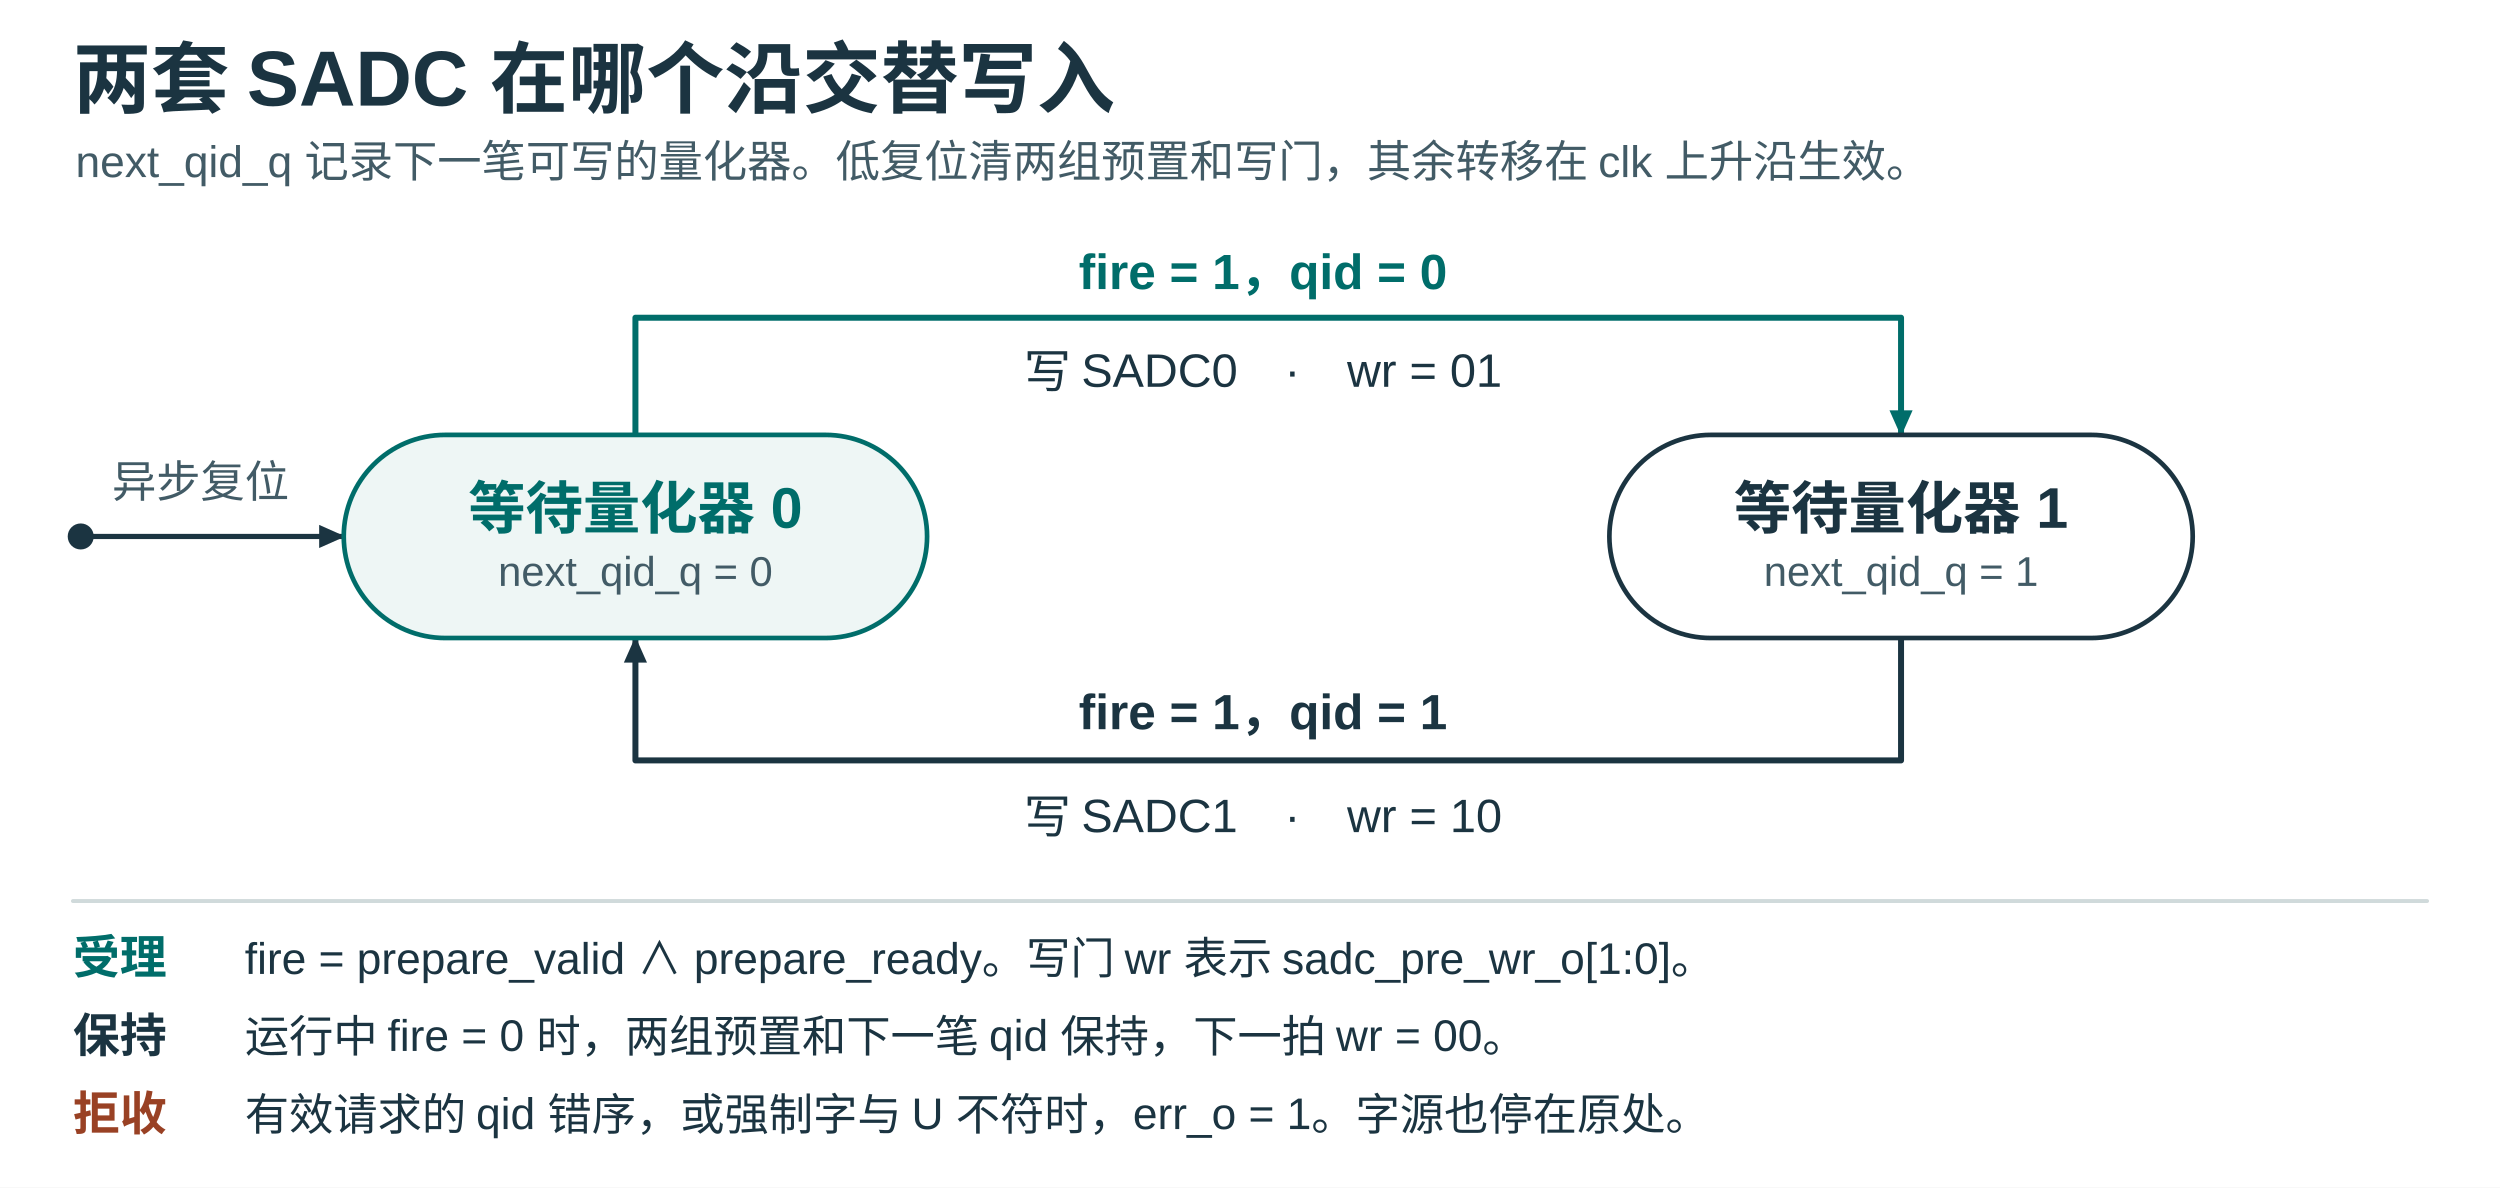
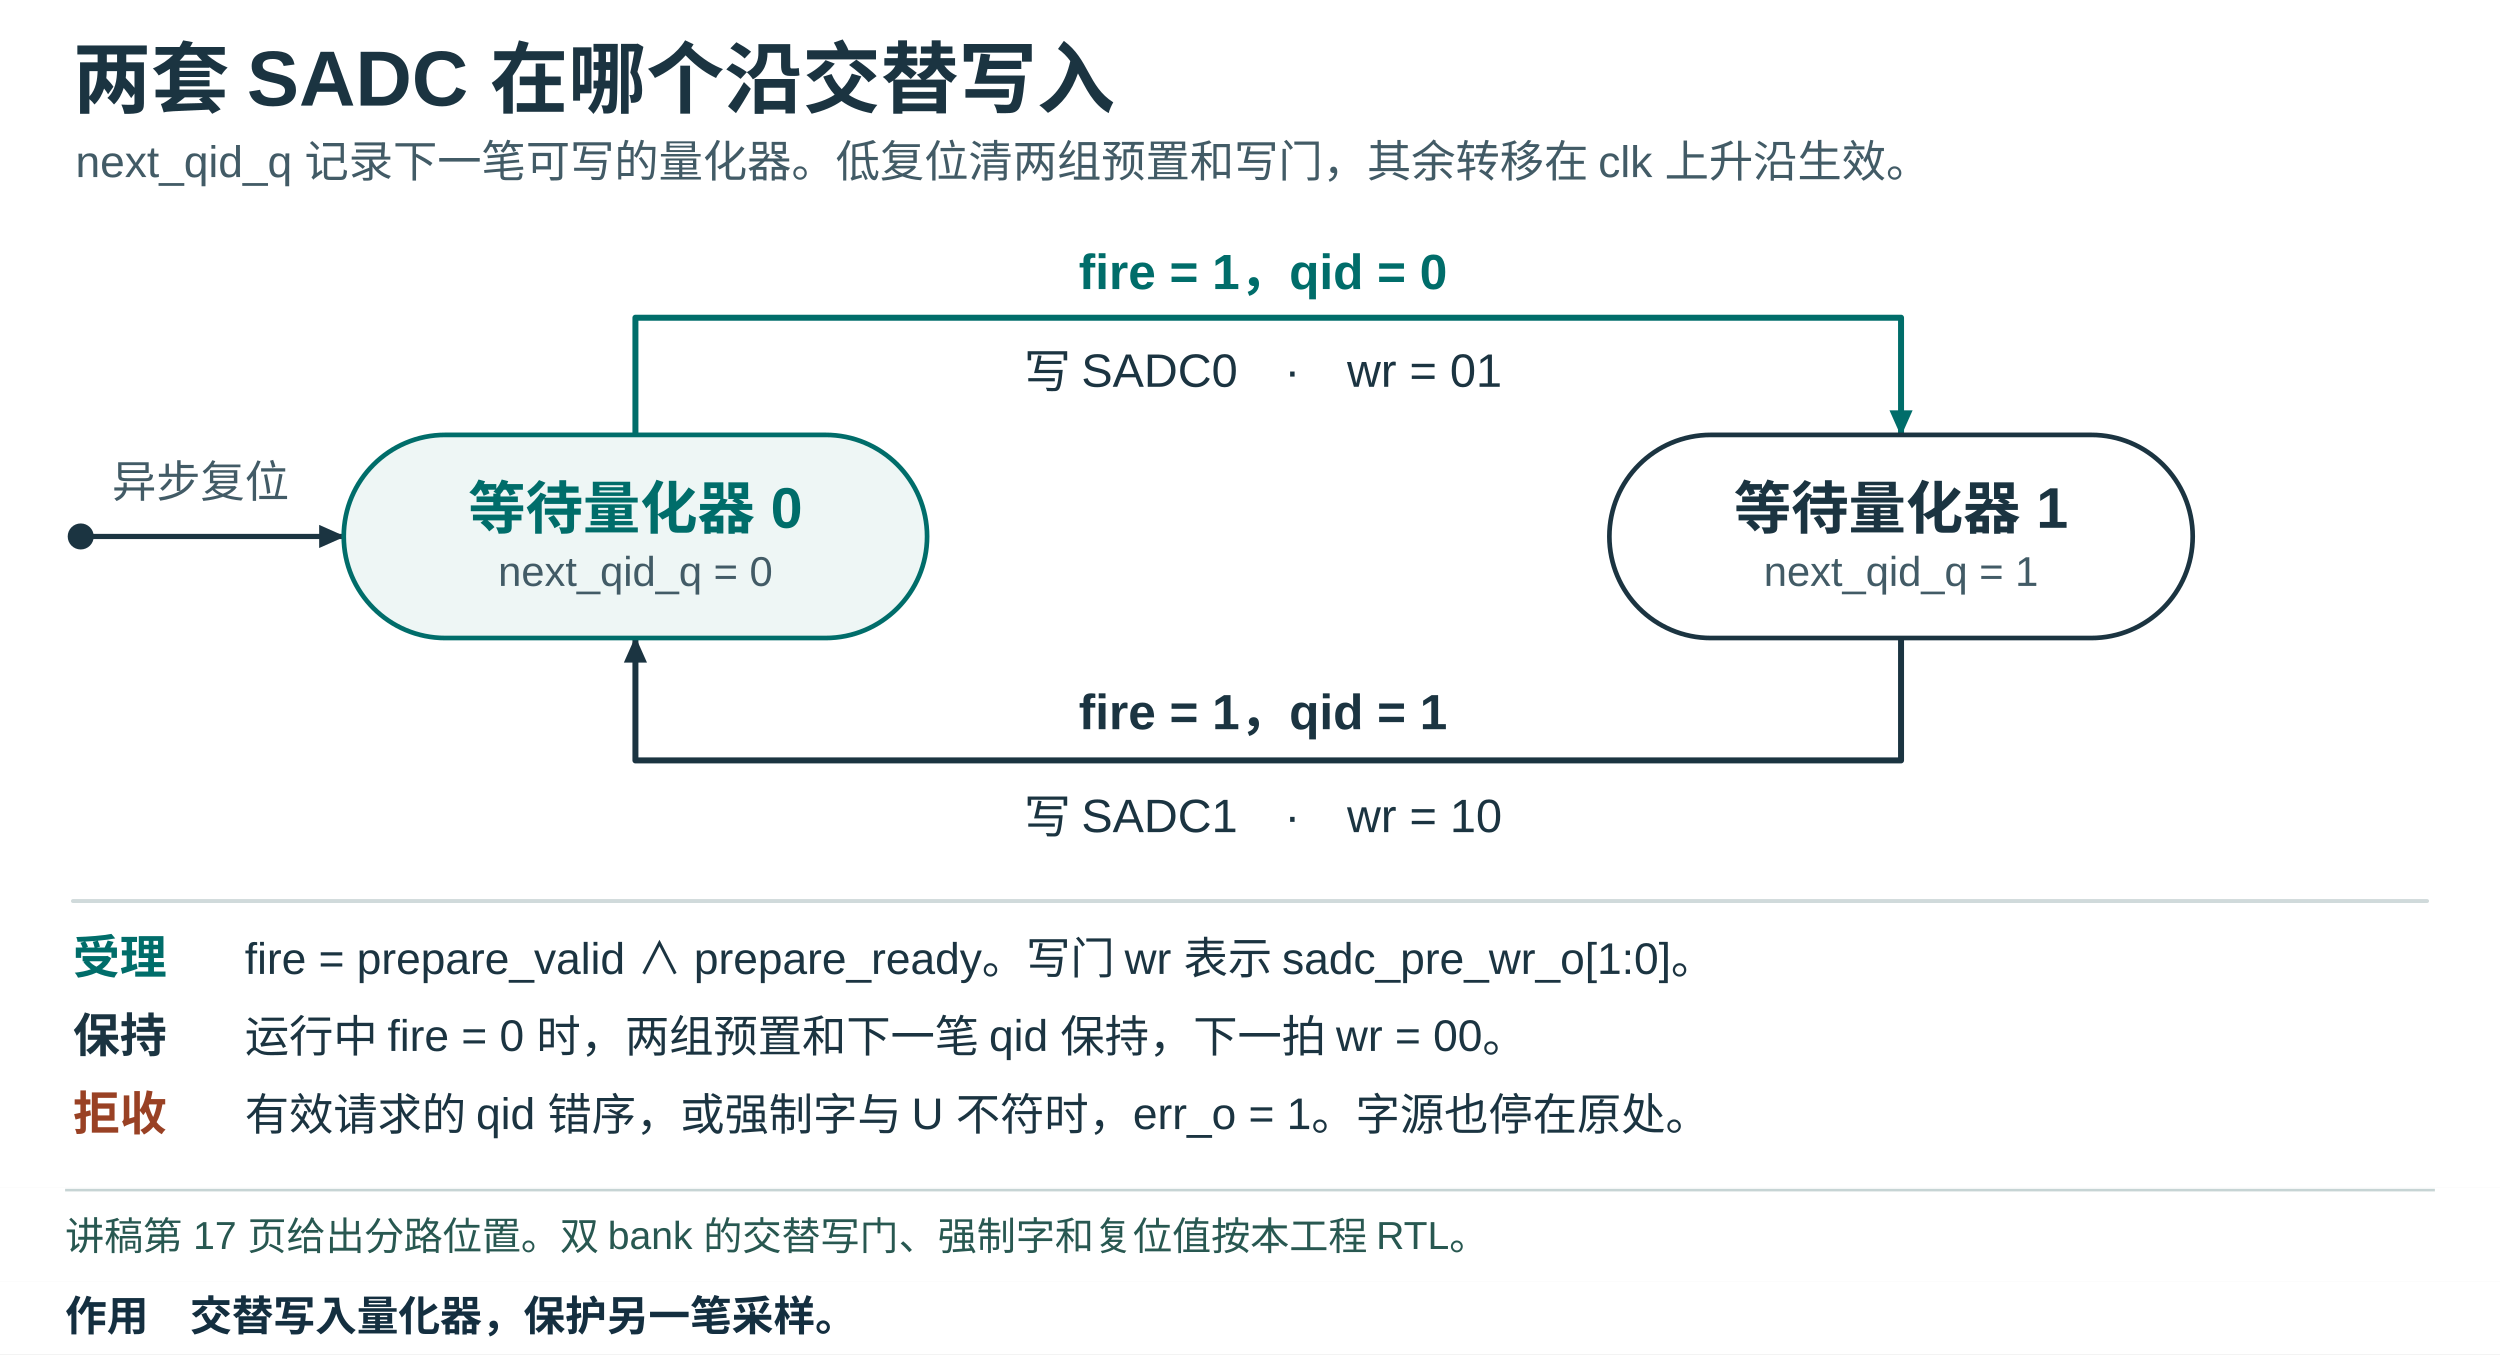
- <svg xmlns="http://www.w3.org/2000/svg" id="digital-pre-state" width="960" height="456" viewBox="0 0 960 456" role="img" aria-labelledby="digital-pre-state-title digital-pre-state-desc">
+ <svg xmlns="http://www.w3.org/2000/svg" id="digital-pre-state" width="960" height="520" viewBox="0 0 960 520" role="img" aria-labelledby="digital-pre-state-title digital-pre-state-desc">
  <defs>
    <marker id="digital-pre-state-i" viewBox="0 0 9 8" refX="8.5" refY="4" markerUnits="userSpaceOnUse" markerWidth="10" markerHeight="9" orient="auto">
      <path d="M0 0 L9 4 L0 8 Z" fill="#1b3441" />
    </marker>
    <marker id="digital-pre-state-t" viewBox="0 0 9 8" refX="8.5" refY="4" markerUnits="userSpaceOnUse" markerWidth="10" markerHeight="9" orient="auto">
      <path d="M0 0 L9 4 L0 8 Z" fill="#006d6a" />
    </marker>
    <marker id="digital-pre-state-r" viewBox="0 0 9 8" refX="8.5" refY="4" markerUnits="userSpaceOnUse" markerWidth="10" markerHeight="9" orient="auto">
      <path d="M0 0 L9 4 L0 8 Z" fill="#994124" />
    </marker>
    <marker id="digital-pre-state-g" viewBox="0 0 9 8" refX="8.5" refY="4" markerUnits="userSpaceOnUse" markerWidth="10" markerHeight="9" orient="auto">
      <path d="M0 0 L9 4 L0 8 Z" fill="#425b66" />
    </marker>
  </defs>
  <rect width="960" height="456" fill="white" />
  <g font-family="Arial, PingFang SC, Noto Sans CJK SC, Microsoft YaHei, sans-serif" fill="#1b3441">
    <text x="28" y="41" text-anchor="start" font-size="30" font-weight="650" fill="#1b3441">两套 SADC 在哪个沿交替写入</text>
    <text x="29" y="68" text-anchor="start" font-size="17" font-weight="400" fill="#425b66">next_qid_q 记录下一笔可写的量化器。低复位清两组预置和写门，其余转移在 clk 上升沿生效。</text>
    <g id="digital-pre-state-transitions">
      <path d="M244 167 V122 H730 V167" fill="none" stroke="#006d6a" stroke-width="2.3" stroke-linejoin="round" stroke-linecap="round" marker-end="url(#digital-pre-state-t)" />
      <text x="485" y="111" text-anchor="middle" font-size="19" font-weight="600" fill="#006d6a">fire = 1，qid = 0</text>
      <text x="485" y="149" text-anchor="middle" font-size="18" font-weight="400" fill="#1b3441">写 SADC0　·　wr = 01</text>
      <path d="M730 245 V292 H244 V245" fill="none" stroke="#1b3441" stroke-width="2.3" stroke-linejoin="round" stroke-linecap="round" marker-end="url(#digital-pre-state-i)" />
      <text x="485" y="280" text-anchor="middle" font-size="19" font-weight="600" fill="#1b3441">fire = 1，qid = 1</text>
      <text x="485" y="320" text-anchor="middle" font-size="18" font-weight="400" fill="#1b3441">写 SADC1　·　wr = 10</text>
      <circle cx="31" cy="206" r="5" fill="#1b3441" />
      <path d="M36 206 H132" fill="none" stroke="#1b3441" stroke-width="2" stroke-linejoin="round" stroke-linecap="round" marker-end="url(#digital-pre-state-i)" />
      <text x="77" y="191" text-anchor="middle" font-size="17" font-weight="500" fill="#425b66">异步复位</text>
      <rect x="132.0" y="167.0" width="224" height="78" rx="39.0" fill="#eef6f5" stroke="#006d6a" stroke-width="1.8" />
      <text x="244" y="203" text-anchor="middle" font-size="22" font-weight="600" fill="#006d6a">等待量化器 0</text>
      <text x="244" y="225" text-anchor="middle" font-size="16" font-weight="400" fill="#425b66">next_qid_q = 0</text>
      <rect x="618.0" y="167.0" width="224" height="78" rx="39.0" fill="#ffffff" stroke="#1b3441" stroke-width="1.8" />
      <text x="730" y="203" text-anchor="middle" font-size="22" font-weight="600" fill="#1b3441">等待量化器 1</text>
      <text x="730" y="225" text-anchor="middle" font-size="16" font-weight="400" fill="#425b66">next_qid_q = 1</text>
    </g>
    <g id="digital-pre-state-hold">
      <path d="M28 346 H932" fill="none" stroke="#d0dadb" stroke-width="1.5" stroke-linejoin="round" stroke-linecap="round" />
      <text x="28" y="374" text-anchor="start" font-size="18" font-weight="650" fill="#006d6a">受理</text>
      <text x="94" y="374" text-anchor="start" font-size="17" font-weight="400" fill="#1b3441">fire = prepare_valid ∧ prepare_ready。写门 wr 表示 sadc_pre_wr_o[1:0]。</text>
      <text x="28" y="404" text-anchor="start" font-size="18" font-weight="650" fill="#1b3441">保持</text>
      <text x="94" y="404" text-anchor="start" font-size="17" font-weight="400" fill="#1b3441">运行中 fire = 0 时，两组预置和下一笔 qid 保持，下一拍 wr = 00。</text>
      <text x="28" y="434" text-anchor="start" font-size="18" font-weight="650" fill="#994124">拒收</text>
      <text x="94" y="434" text-anchor="start" font-size="17" font-weight="400" fill="#1b3441">有效请求的 qid 错序，或强制字与 U 不符时，err_o = 1。字源也停在原处。</text>
    </g>
  </g>
+   <rect x="0" y="456" width="960" height="36" fill="white" />
+   <path d="M25 457H935" stroke="#c6d4d4" />
+   <a href="https://github.com/defineiocc02/20bit_SAR_ADC_Behaviour_Verification/blob/3057d2f/references/ISSCC2024_SLIDES.pdf#page=17">
+     <text x="25" y="480" font-family="Arial, PingFang SC, Heiti SC, sans-serif" font-size="15" fill="#285851">讲稿第 17 页给出分路位置。双 bank 的交替写门、强制字和复位值按本工程 RTL。</text>
+   </a>
+   <rect x="0" y="492" width="960" height="28" fill="white" />
+   <text class="svg-purpose" x="25" y="511" font-size="16" font-weight="600" font-family="Arial, PingFang SC, Heiti SC, sans-serif" fill="#142f40">作用　交替写入量化器，保护另一笔采样。</text>
</svg>
